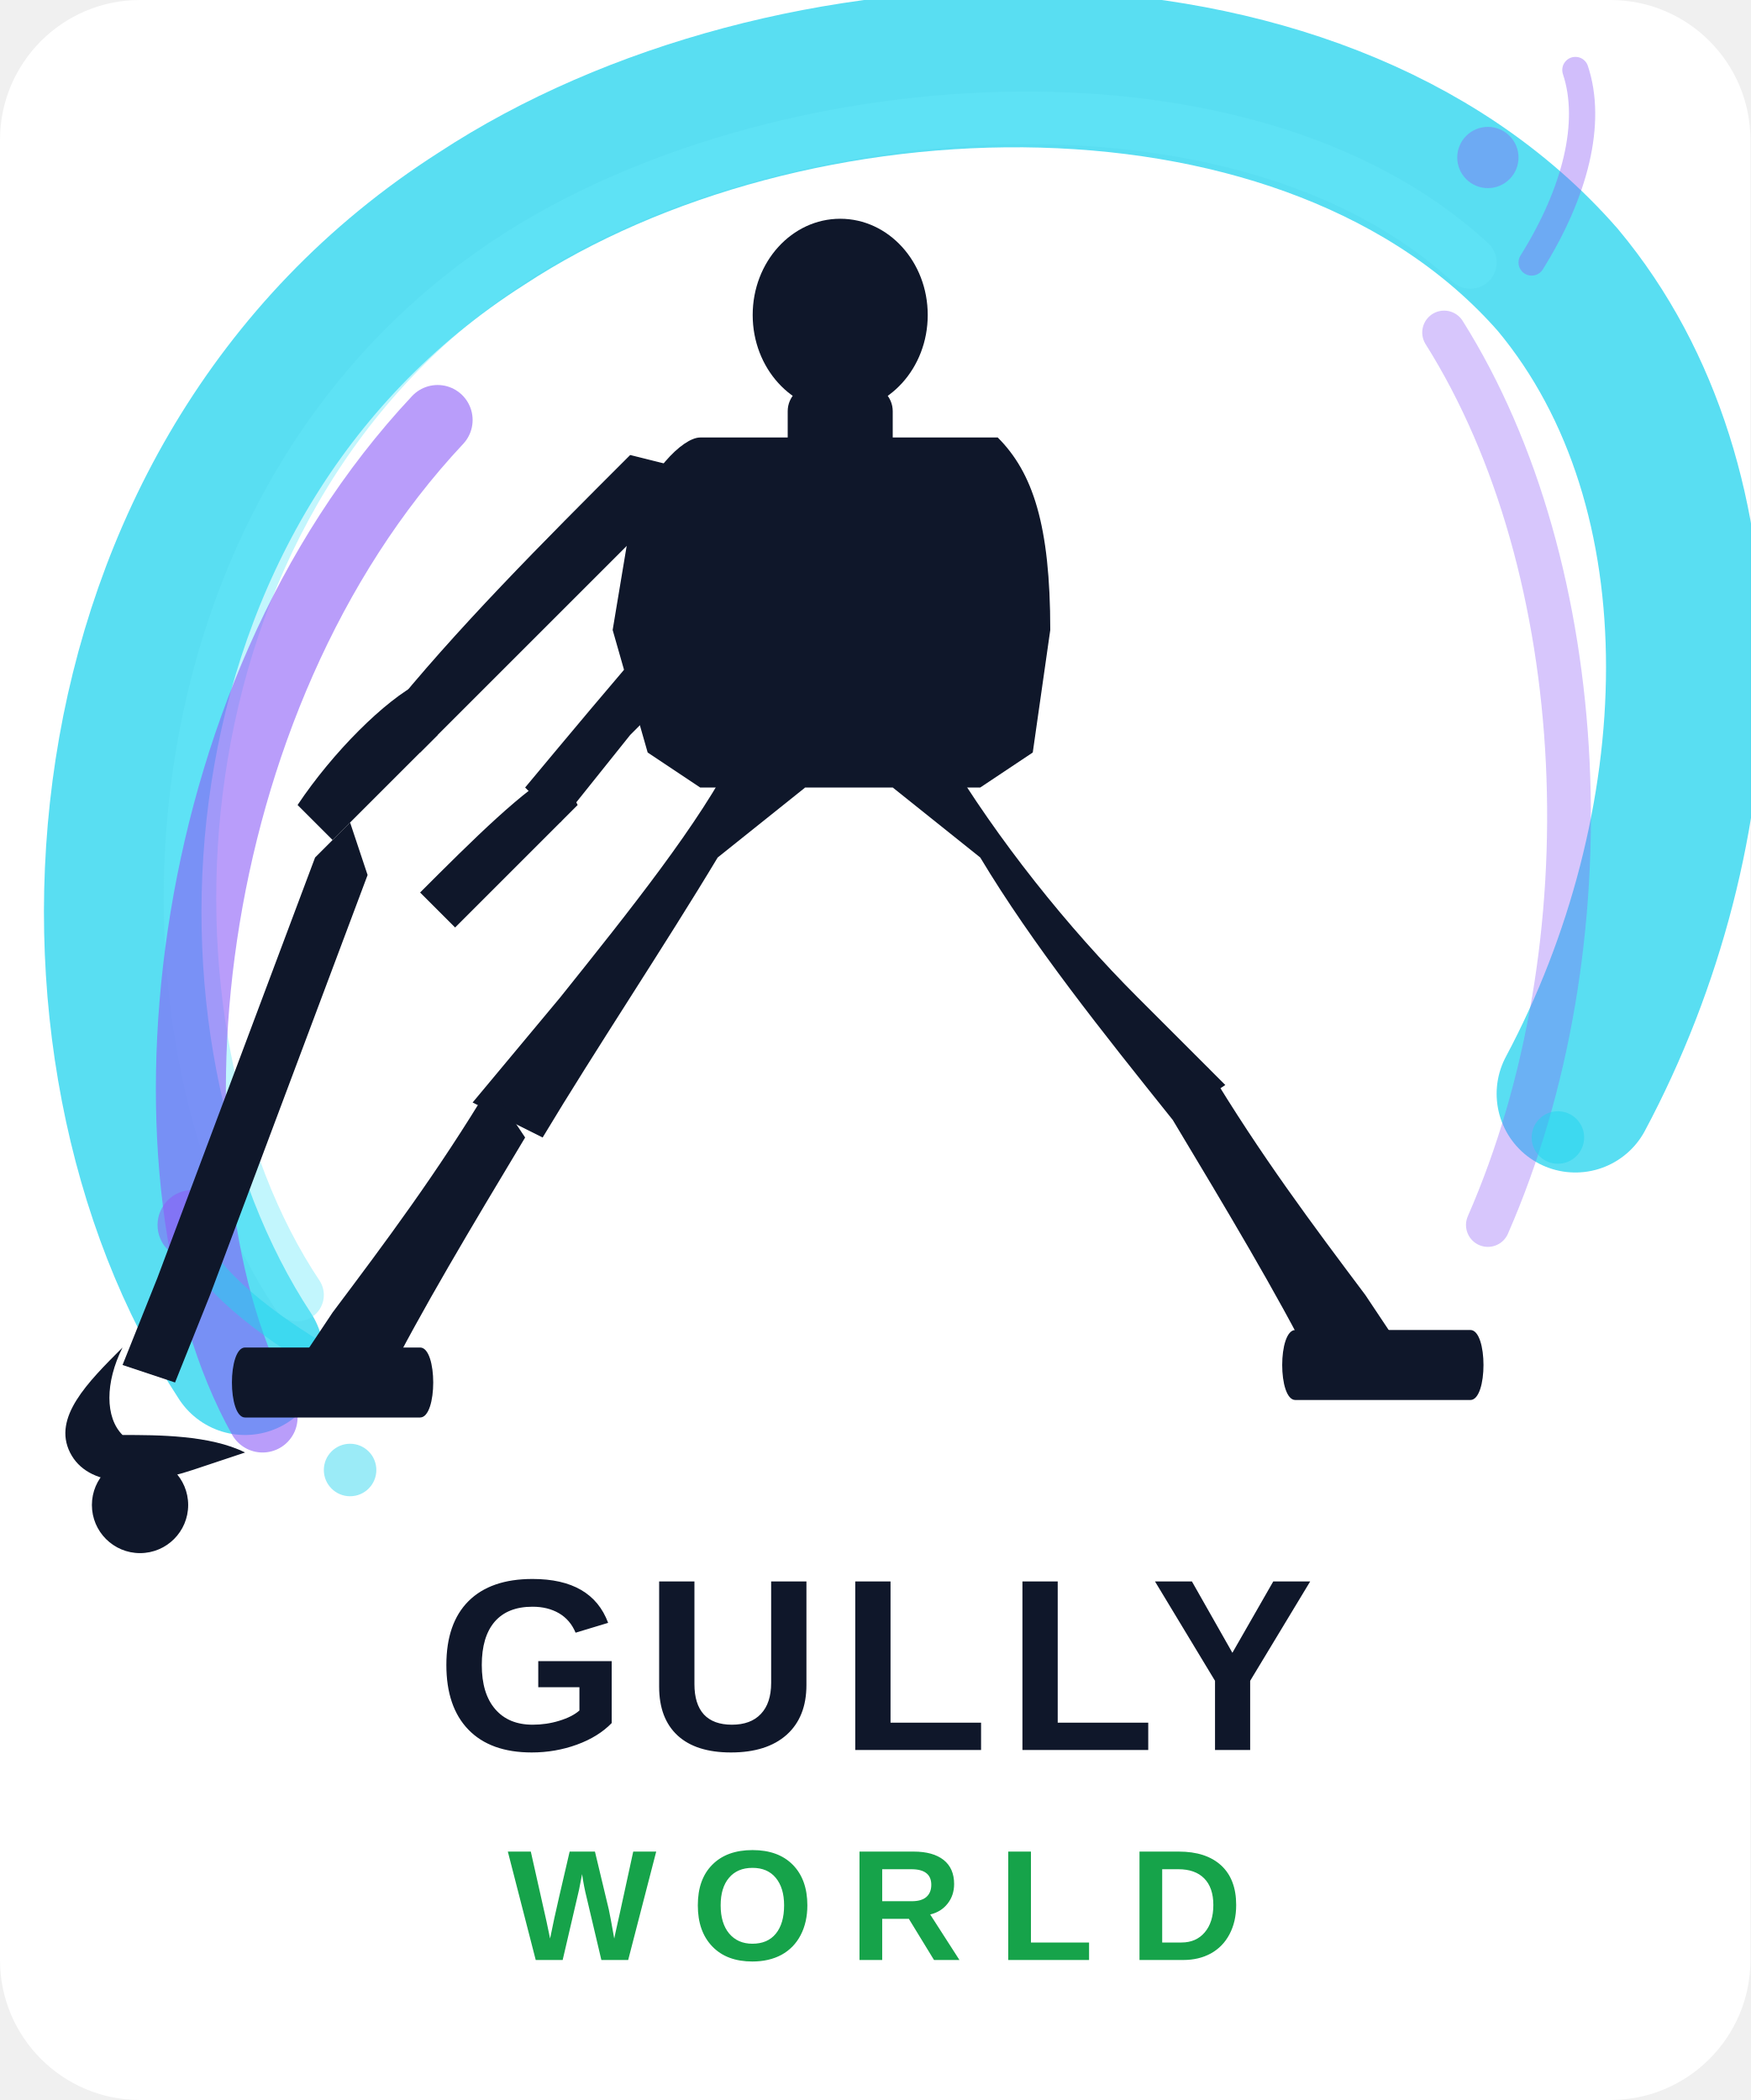
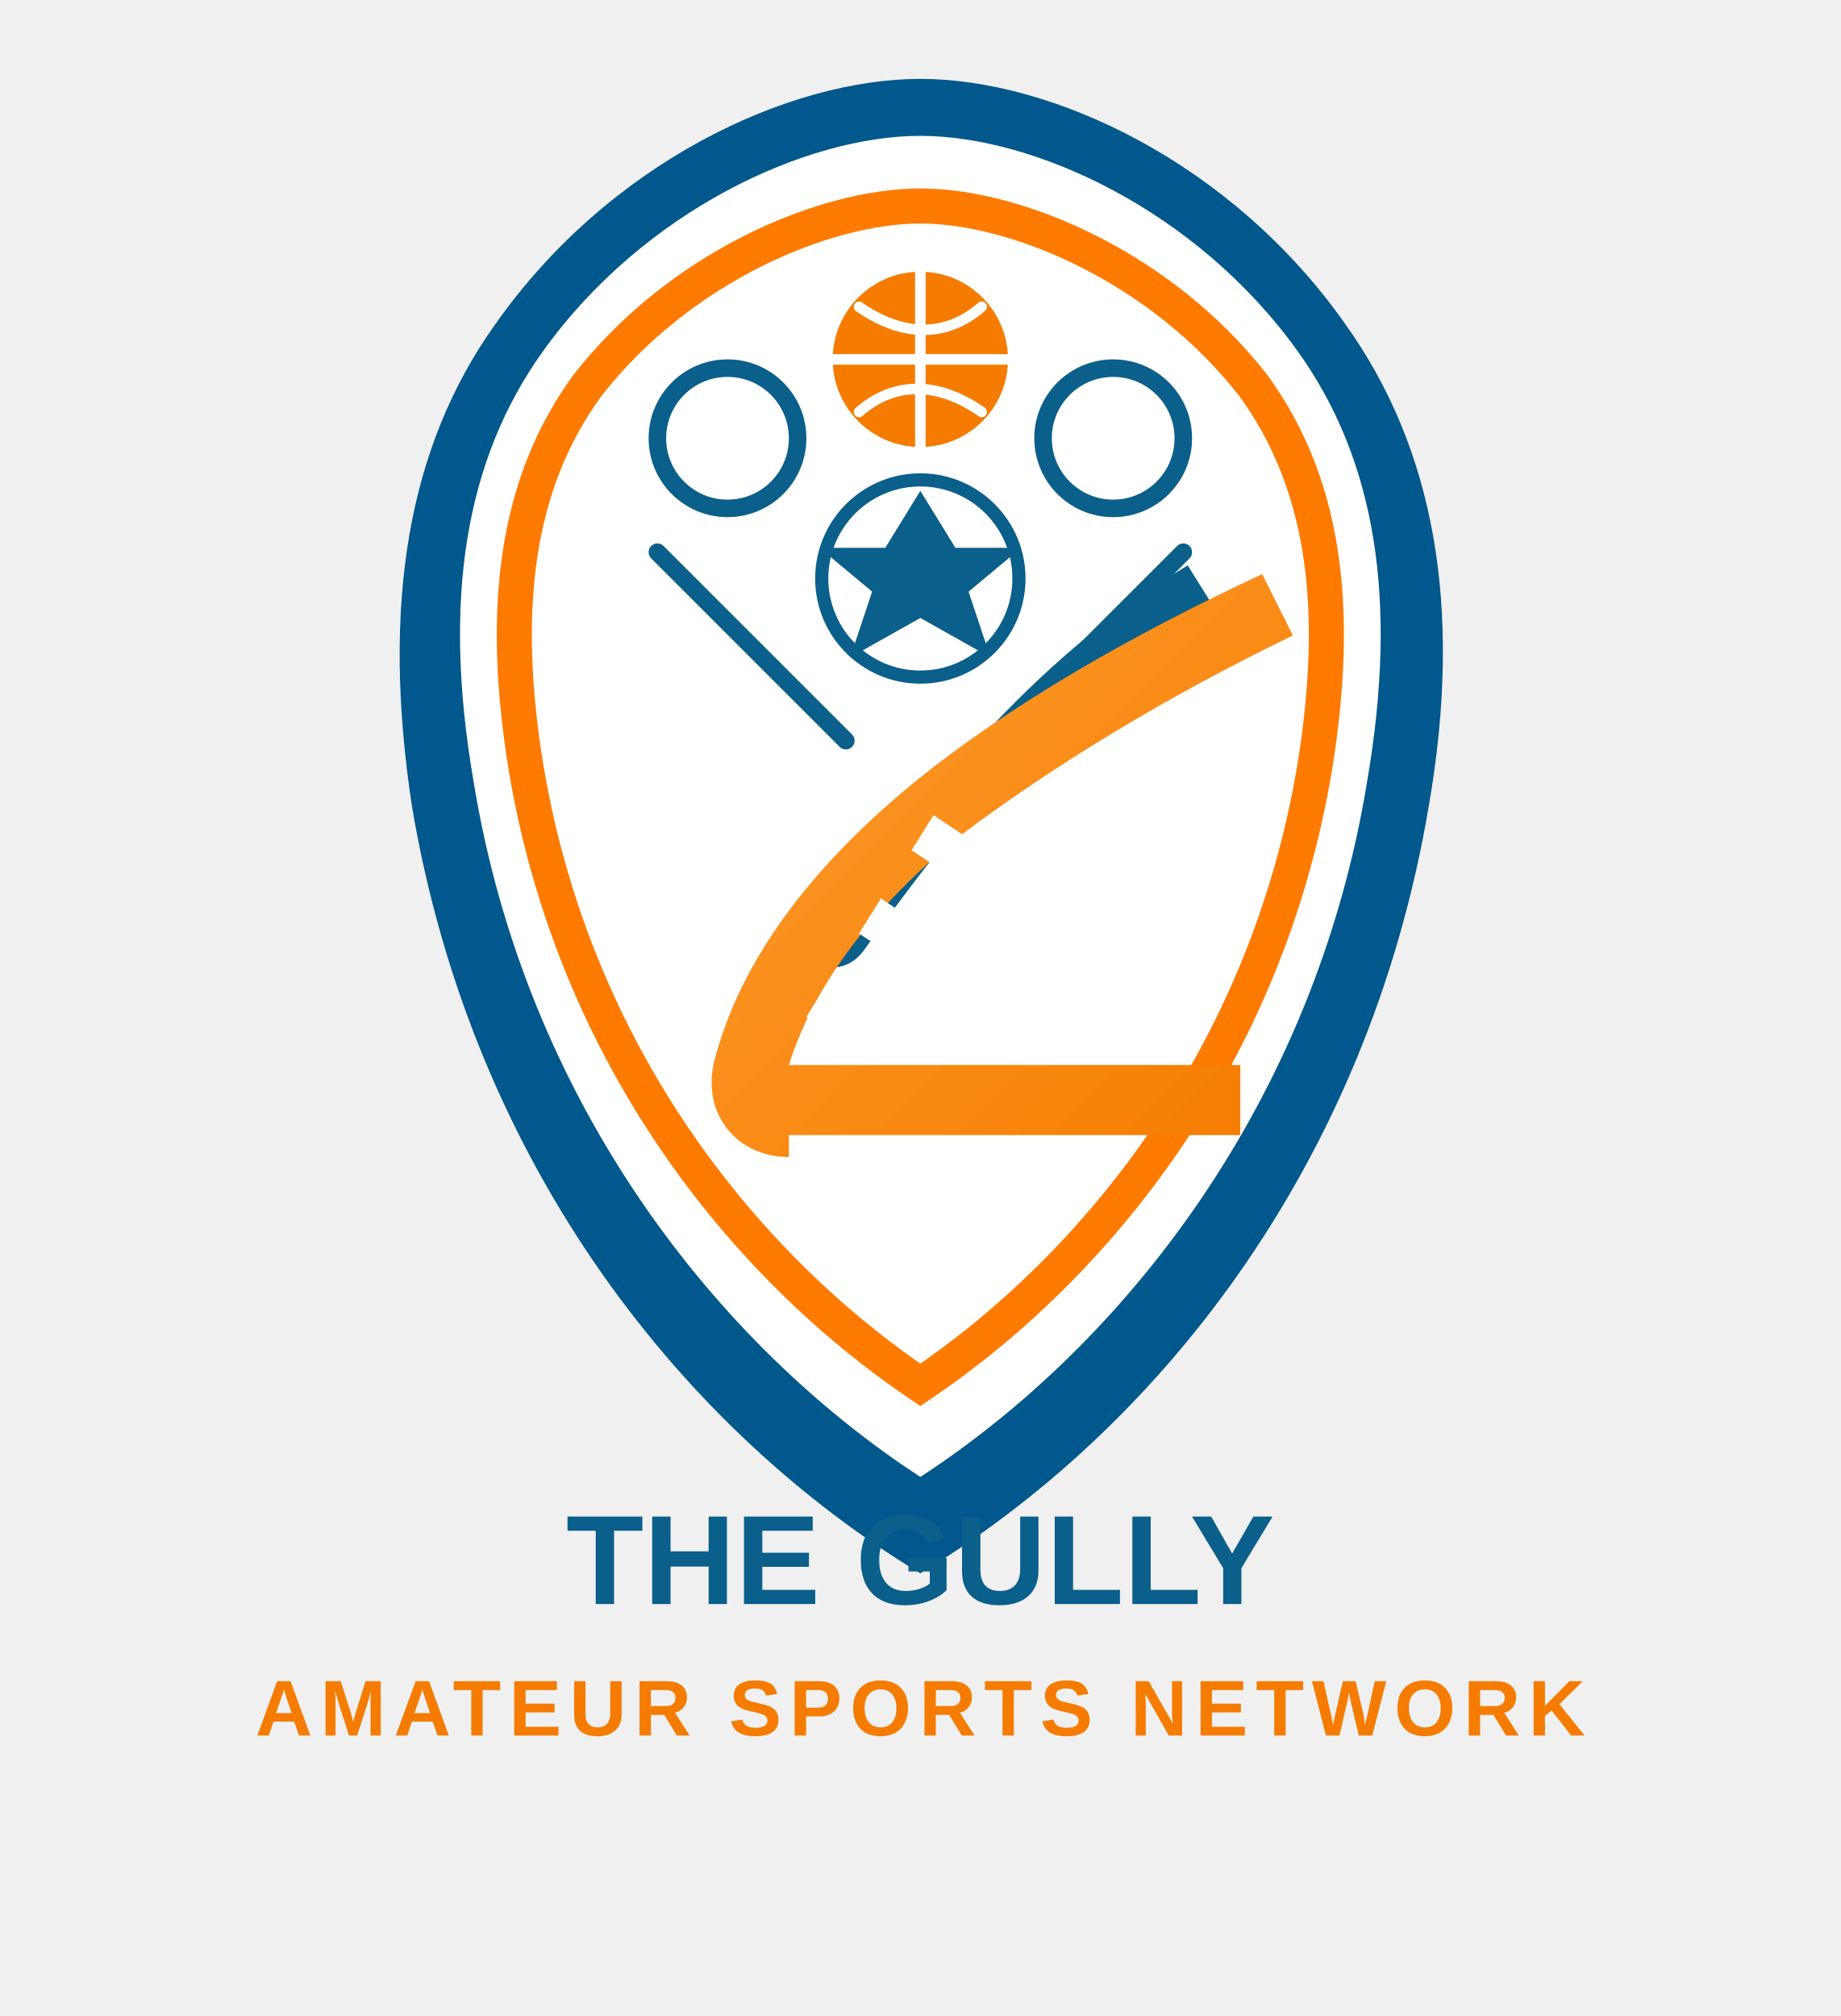
- <svg xmlns="http://www.w3.org/2000/svg" viewBox="0 0 200 240">
-   <rect width="200" height="240" rx="16" fill="#ffffff" />
-   <path d="M28,155 C5,120 8,55 55,25 C90,2 150,0 178,32 C198,56 196,95 180,125" fill="none" stroke="#22D3EE" stroke-width="18" stroke-linecap="round" opacity="0.75" />
-   <path d="M34,148 C14,118 16,58 58,30 C88,10 142,6 168,30" fill="none" stroke="#67E8F9" stroke-width="6" stroke-linecap="round" opacity="0.4" />
-   <path d="M30,162 C15,135 20,80 50,48" fill="none" stroke="#8B5CF6" stroke-width="8" stroke-linecap="round" opacity="0.6" />
-   <path d="M165,38 C182,65 184,108 170,140" fill="none" stroke="#8B5CF6" stroke-width="5" stroke-linecap="round" opacity="0.35" />
-   <path d="M42,158 C36,155 28,150 24,145" fill="none" stroke="#22D3EE" stroke-width="3" stroke-linecap="round" opacity="0.5" />
-   <path d="M175,30 C180,22 182,14 180,8" fill="none" stroke="#8B5CF6" stroke-width="3" stroke-linecap="round" opacity="0.4" />
-   <circle cx="22" cy="140" r="4" fill="#8B5CF6" opacity="0.55" />
-   <circle cx="178" cy="130" r="3" fill="#22D3EE" opacity="0.5" />
-   <circle cx="170" cy="18" r="3.5" fill="#8B5CF6" opacity="0.4" />
-   <circle cx="40" cy="168" r="3" fill="#22D3EE" opacity="0.45" />
-   <g fill="#0F172A">
-     <ellipse cx="96" cy="36" rx="10" ry="11" />
-     <rect x="90" y="44" width="12" height="10" rx="3" />
-     <path d="       M80,50 C78,50 74,54 72,60       L70,72 L74,86 L80,90       L112,90 L118,86 L120,72       C120,60 118,54 114,50       Z" />
-     <path d="       M80,54 C74,60 66,68 58,76       L48,86 L44,82       C52,72 62,62 72,52 Z" />
-     <path d="       M50,84 C46,88 42,92 38,96       L34,92 C38,86 44,80 48,78 Z" />
-     <path d="       M100,54 C92,64 82,74 72,84       L64,94 L60,90       C70,78 80,66 90,56 Z" />
-     <path d="       M66,92 C62,96 56,102 52,106       L48,102 C54,96 60,90 64,88 Z" />
-     <path d="       M84,86 C80,94 72,104 64,114       L54,126 L62,130       C68,120 76,108 82,98       L92,90 Z" />
-     <path d="       M56,124 C50,134 44,142 38,150       L34,156 L44,158       C48,150 54,140 60,130 Z" />
-     <path d="M28,154 L48,154 C50,154 50,162 48,162 L28,162 C26,162 26,154 28,154 Z" />
-     <path d="       M108,86 C114,96 122,106 130,114       L140,124 L134,128       C126,118 118,108 112,98       L102,90 Z" />
-     <path d="       M138,122 C144,132 150,140 156,148       L160,154 L150,156       C146,148 140,138 134,128 Z" />
-     <path d="M148,152 L168,152 C170,152 170,160 168,160 L148,160 C146,160 146,152 148,152 Z" />
-     <path d="       M40,94 L36,98       L18,146 L14,156       L20,158 L24,148       L42,100 Z" />
-     <path d="       M14,154 C10,158 6,162 8,166       C10,170 16,170 22,168       L28,166 C24,164 18,164 14,164       C12,162 12,158 14,154 Z" />
-     <circle cx="16" cy="172" r="5.5" />
+ <svg xmlns="http://www.w3.org/2000/svg" viewBox="0 0 420 460" role="img" aria-label="The Gully Amateur Sports Network logo">
+   <defs>
+     <linearGradient id="roadGlow" x1="0" x2="1" y1="0" y2="1">
+       <stop offset="0" stop-color="#ff9d2f" />
+       <stop offset="1" stop-color="#f57c00" />
+     </linearGradient>
+   </defs>
+   <g transform="translate(88 18)">
+     <path d="M122 0C92 0 51 19 25 56c-20 28-26 64-19 110 14 83 63 143 116 175 53-32 102-92 116-175 8-46 1-82-19-110C193 19 152 0 122 0z" fill="#00588c" />
+     <path d="M122 13c-26 0-63 17-86 49-18 25-23 57-16 98 12 74 56 129 102 159 46-30 90-85 102-159 7-41 2-73-16-98-23-32-60-49-86-49z" fill="#ffffff" />
+     <path d="M122 29c-22 0-55 14-76 41-16 22-20 50-14 87 11 66 50 114 90 141 40-27 79-75 90-141 6-37 2-65-14-87-21-27-54-41-76-41z" fill="none" stroke="#ff7a00" stroke-width="8" />
+     <circle cx="122" cy="64" r="20" fill="#f57c00" />
+     <path d="M102 64h40M122 44v40M108 52c10 7 20 7 28 0M108 76c8-7 18-7 28 0" stroke="#ffffff" stroke-width="2.4" fill="none" stroke-linecap="round" />
+     <circle cx="122" cy="114" r="24" fill="#0a5f8b" />
+     <circle cx="122" cy="114" r="21" fill="#ffffff" />
+     <polygon points="122,94 130,107 145,107 133,117 138,132 122,123 106,132 111,117 99,107 114,107" fill="#0a5f8b" />
+     <g stroke="#0a5f8b" stroke-width="4" fill="none" stroke-linecap="round">
+       <circle cx="78" cy="82" r="16" />
+       <circle cx="166" cy="82" r="16" />
+       <path d="M62 108l43 43" />
+       <path d="M182 108l-43 43" />
+     </g>
+     <path d="M96 200c30-41 54-69 87-89l5 8c-26 15-49 38-79 80-3 4-8 5-12 2s-5-8-1-11z" fill="#0a5f8b" />
+     <path d="M92 246c-12 0-20-10-17-22 6-23 22-44 45-63 22-18 50-34 80-48l7 14c-29 14-55 30-75 45-20 16-34 34-40 53h103v16H92z" fill="url(#roadGlow)" />
+     <path d="M125 168l9 6-5 8-9-6zM113 187l9 6-5 8-9-6zM101 206l9 6-5 8-9-6z" fill="#ffffff" />
  </g>
-   <text x="100" y="200" text-anchor="middle" font-family="'Segoe UI','Helvetica Neue',Arial,sans-serif" font-size="28" font-weight="900" letter-spacing="2" fill="#0F172A">GULLY</text>
-   <text x="100" y="224" text-anchor="middle" font-family="'Segoe UI','Helvetica Neue',Arial,sans-serif" font-size="18" font-weight="800" letter-spacing="4" fill="#16A34A">WORLD</text>
+   <g text-anchor="middle" font-family="Segoe UI, Arial, sans-serif">
+     <text x="210" y="366" font-size="29" font-weight="700" fill="#0a5f8b">THE GULLY</text>
+     <text x="210" y="396" font-size="18" font-weight="700" letter-spacing="1.8" fill="#f57c00">AMATEUR SPORTS NETWORK</text>
+   </g>
</svg>
